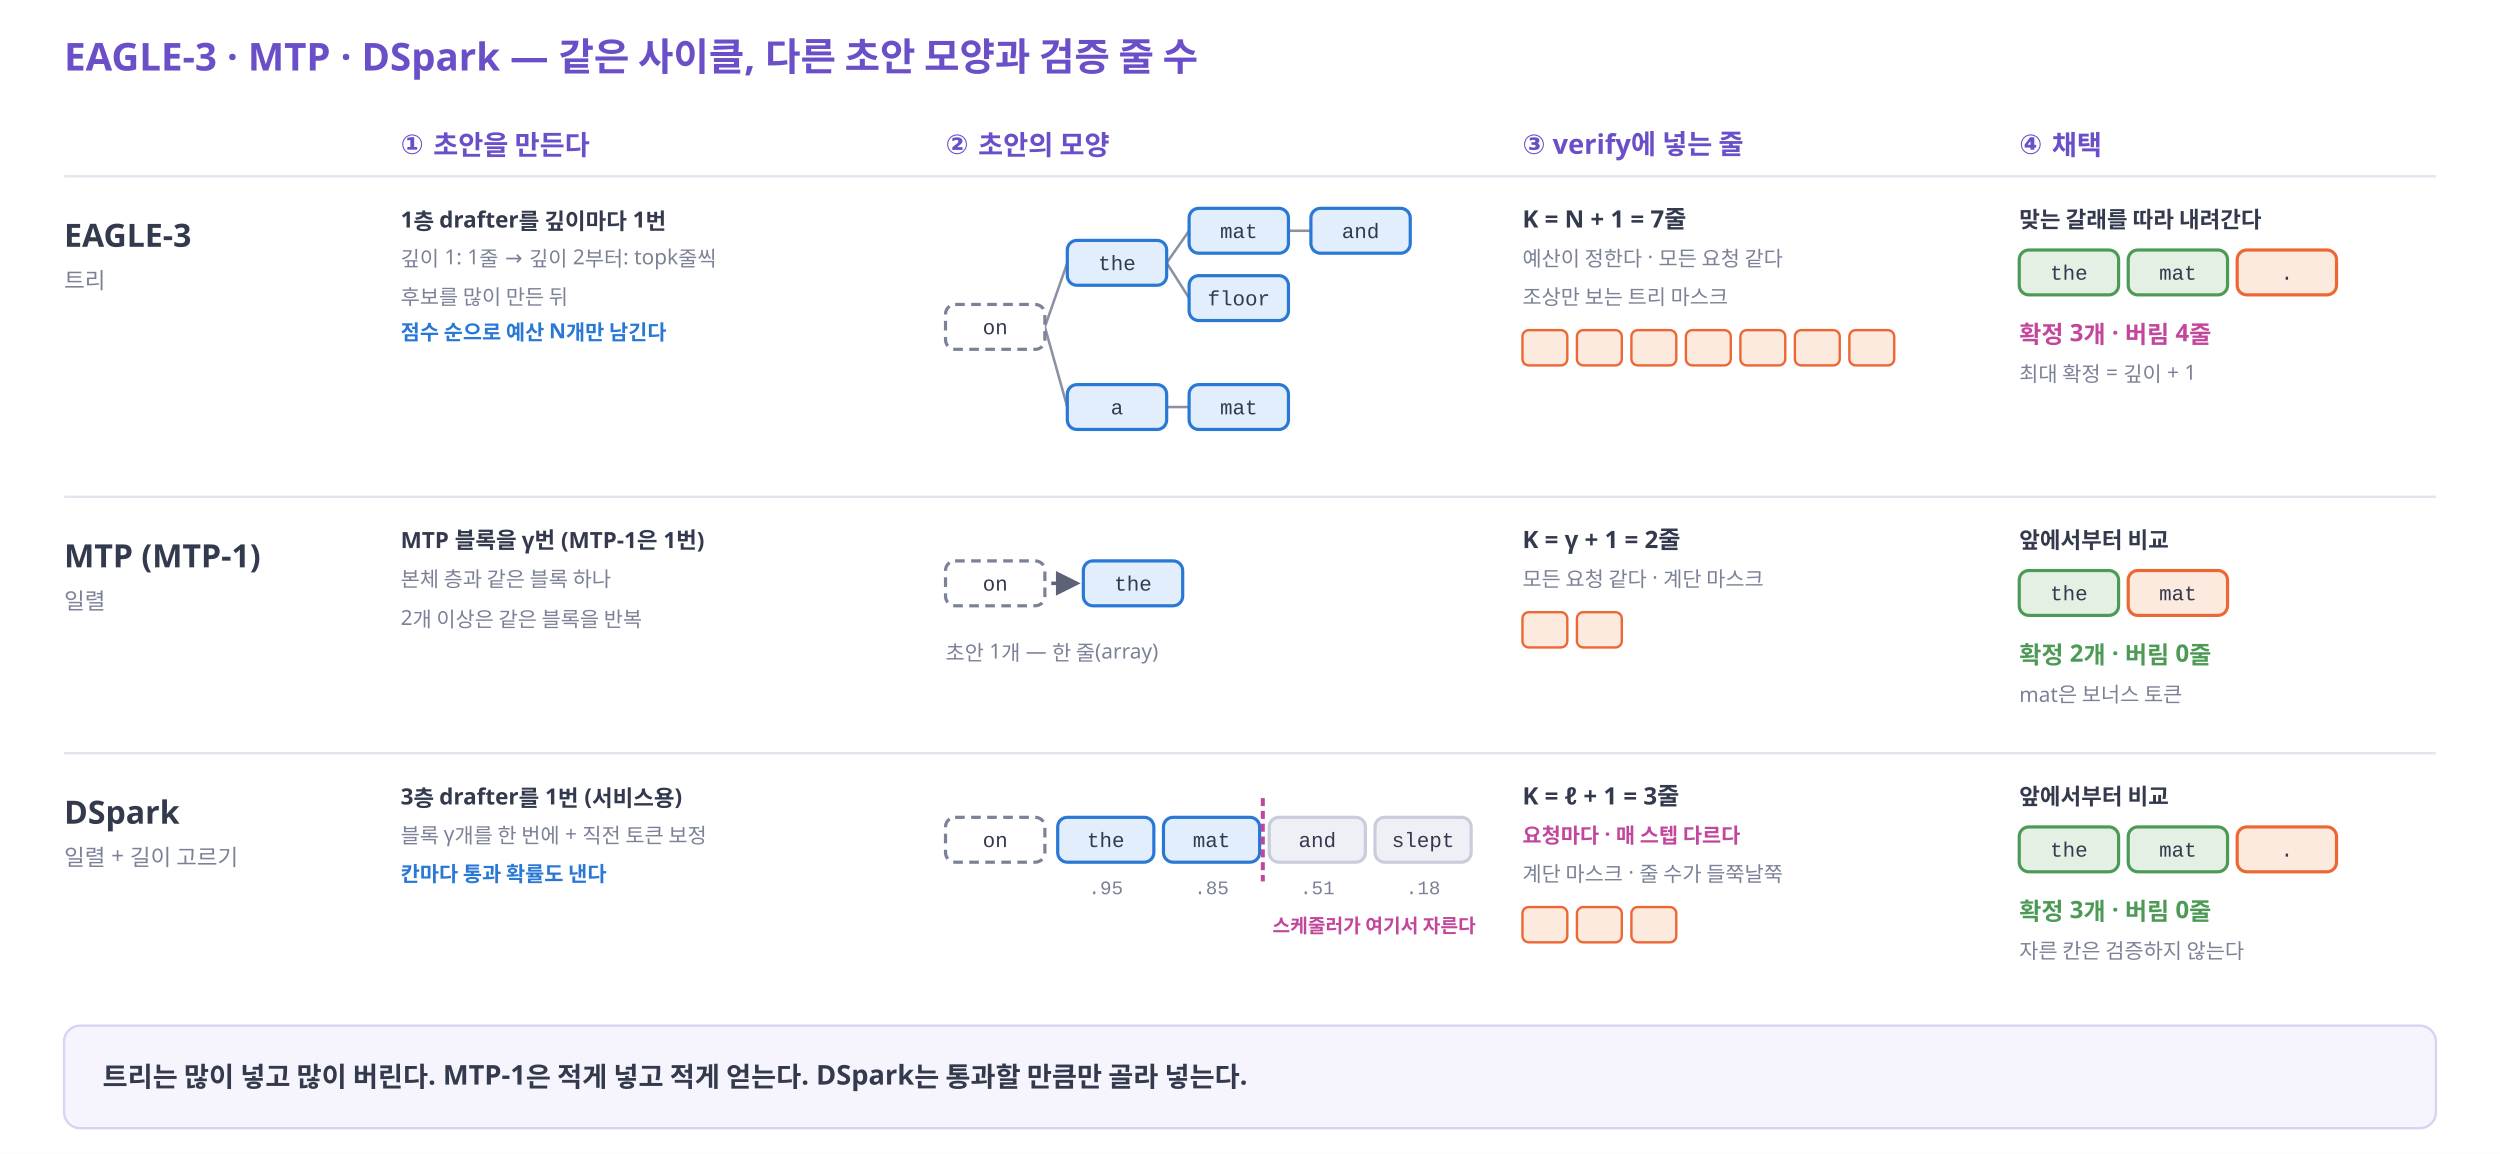
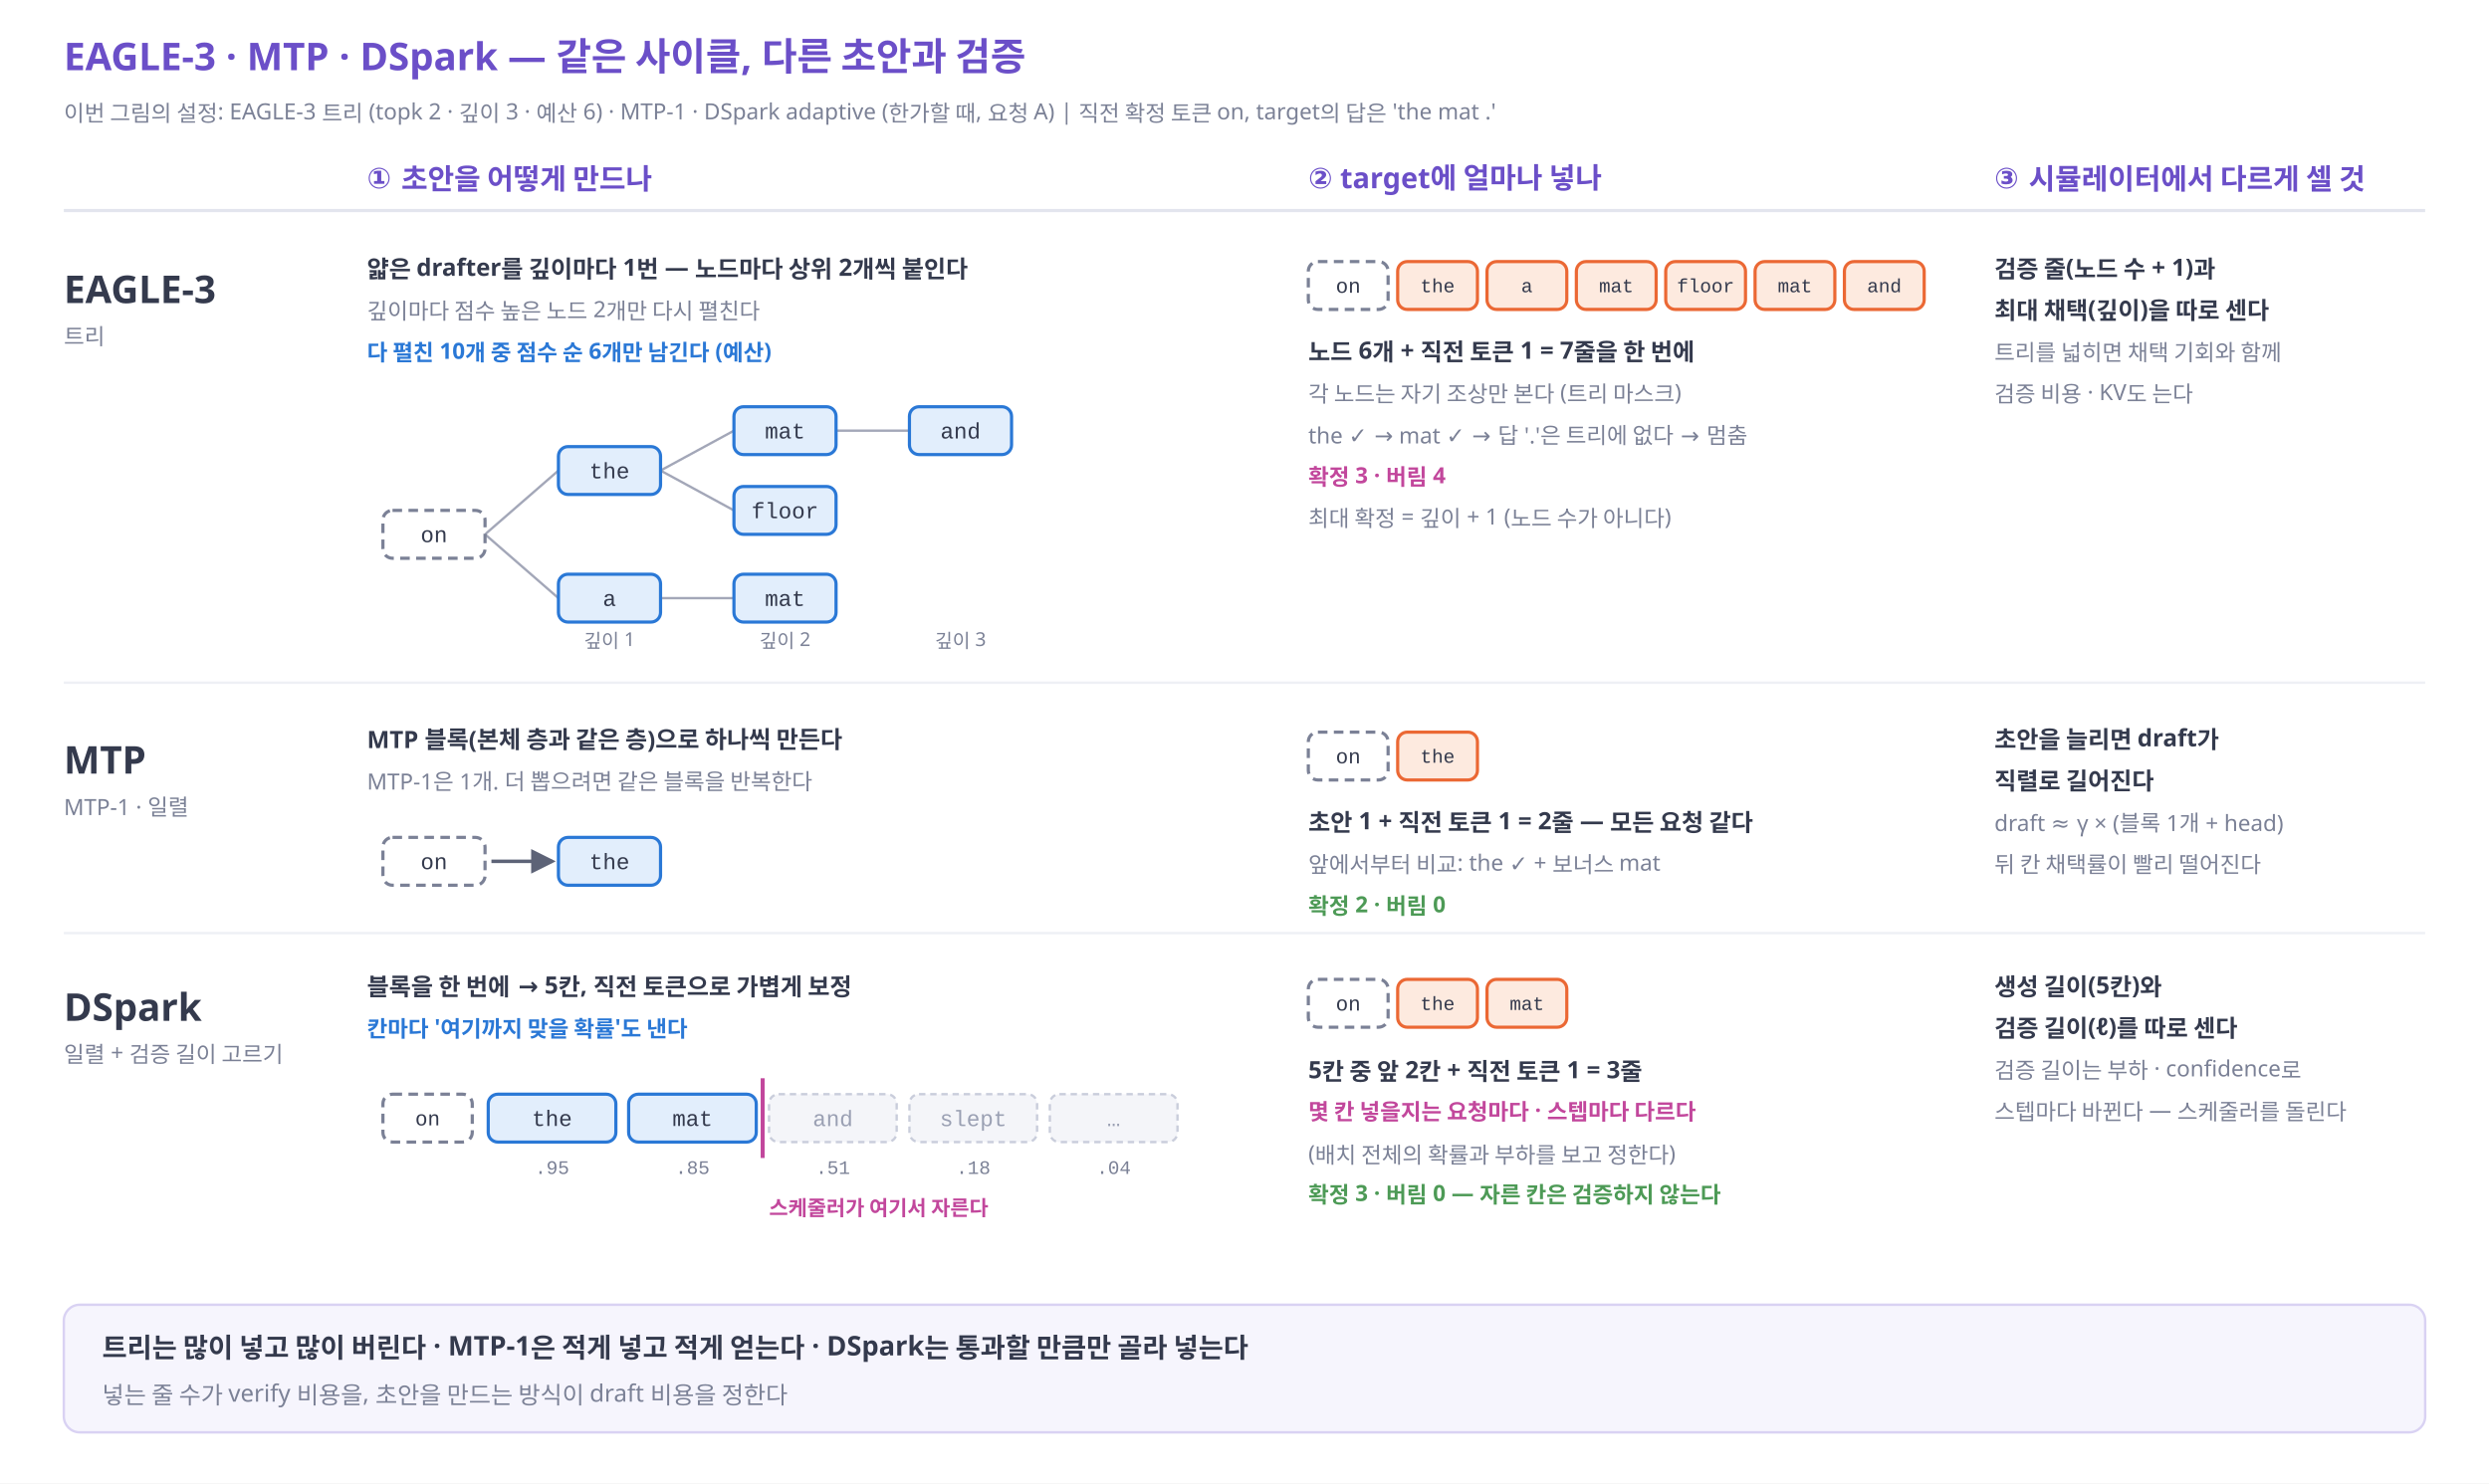
- <svg xmlns="http://www.w3.org/2000/svg" viewBox="0 0 1560 720" width="1560" height="720">
+ <svg xmlns="http://www.w3.org/2000/svg" viewBox="0 0 1560 930" width="1560" height="930">
  <defs>
    <marker id="ah" viewBox="0 0 10 10" refX="8.5" refY="5" markerWidth="7" markerHeight="7" orient="auto-start-reverse">
      <path d="M0,0 L10,5 L0,10 z" fill="#5d6377" />
    </marker>
  </defs>
  <rect width="100%" height="100%" fill="#ffffff" />
-   <text x="40" y="44" font-family="'Noto Sans KR','Malgun Gothic',sans-serif" font-size="24" text-anchor="start" font-weight="700" fill="#6b4fc8">EAGLE-3 · MTP · DSpark — 같은 사이클, 다른 초안 모양과 검증 줄 수</text>
-   <text x="250" y="96" font-family="'Noto Sans KR','Malgun Gothic',sans-serif" font-size="17" text-anchor="start" font-weight="700" fill="#6b4fc8">① 초안을 만든다</text>
-   <text x="590" y="96" font-family="'Noto Sans KR','Malgun Gothic',sans-serif" font-size="17" text-anchor="start" font-weight="700" fill="#6b4fc8">② 초안의 모양</text>
-   <text x="950" y="96" font-family="'Noto Sans KR','Malgun Gothic',sans-serif" font-size="17" text-anchor="start" font-weight="700" fill="#6b4fc8">③ verify에 넣는 줄</text>
-   <text x="1260" y="96" font-family="'Noto Sans KR','Malgun Gothic',sans-serif" font-size="17" text-anchor="start" font-weight="700" fill="#6b4fc8">④ 채택</text>
-   <line x1="40" y1="110" x2="1520" y2="110" stroke="#e3e5ee" stroke-width="1.5" />
-   <text x="40" y="154" font-family="'Noto Sans KR','Malgun Gothic',sans-serif" font-size="20" text-anchor="start" font-weight="700" fill="#343a4d">EAGLE-3</text>
-   <text x="40" y="180" font-family="'Noto Sans KR','Malgun Gothic',sans-serif" font-size="14" text-anchor="start" font-weight="400" fill="#7b8196">트리</text>
-   <line x1="40" y1="310" x2="1520" y2="310" stroke="#e3e5ee" stroke-width="1.5" />
-   <text x="40" y="354" font-family="'Noto Sans KR','Malgun Gothic',sans-serif" font-size="20" text-anchor="start" font-weight="700" fill="#343a4d">MTP (MTP-1)</text>
-   <text x="40" y="380" font-family="'Noto Sans KR','Malgun Gothic',sans-serif" font-size="14" text-anchor="start" font-weight="400" fill="#7b8196">일렬</text>
-   <line x1="40" y1="470" x2="1520" y2="470" stroke="#e3e5ee" stroke-width="1.5" />
-   <text x="40" y="514" font-family="'Noto Sans KR','Malgun Gothic',sans-serif" font-size="20" text-anchor="start" font-weight="700" fill="#343a4d">DSpark</text>
-   <text x="40" y="540" font-family="'Noto Sans KR','Malgun Gothic',sans-serif" font-size="14" text-anchor="start" font-weight="400" fill="#7b8196">일렬 + 길이 고르기</text>
-   <text x="250" y="142" font-family="'Noto Sans KR','Malgun Gothic',sans-serif" font-size="14" text-anchor="start" font-weight="700" fill="#343a4d">1층 drafter를 깊이마다 1번</text>
-   <text x="250" y="166" font-family="'Noto Sans KR','Malgun Gothic',sans-serif" font-size="13" text-anchor="start" font-weight="400" fill="#7b8196">깊이 1: 1줄 → 깊이 2부터: topk줄씩</text>
-   <text x="250" y="190" font-family="'Noto Sans KR','Malgun Gothic',sans-serif" font-size="13" text-anchor="start" font-weight="400" fill="#7b8196">후보를 많이 만든 뒤</text>
-   <text x="250" y="212" font-family="'Noto Sans KR','Malgun Gothic',sans-serif" font-size="13" text-anchor="start" font-weight="700" fill="#2a78d6">점수 순으로 예산 N개만 남긴다</text>
-   <line x1="652" y1="204" x2="666" y2="164" stroke="#8b90a3" stroke-width="1.6" />
-   <line x1="652" y1="204" x2="666" y2="254" stroke="#8b90a3" stroke-width="1.6" />
-   <line x1="728" y1="164" x2="742" y2="144" stroke="#8b90a3" stroke-width="1.6" />
-   <line x1="728" y1="164" x2="742" y2="186" stroke="#8b90a3" stroke-width="1.6" />
-   <line x1="728" y1="254" x2="742" y2="254" stroke="#8b90a3" stroke-width="1.6" />
-   <line x1="804" y1="144" x2="818" y2="144" stroke="#8b90a3" stroke-width="1.6" />
-   <rect x="590" y="190" width="62" height="28" rx="6" fill="#ffffff" stroke="#7b8196" stroke-width="2" stroke-dasharray="6 4" />
-   <text x="621.0" y="208.55" font-family="Consolas,'Courier New',monospace" font-size="13" text-anchor="middle" font-weight="400" fill="#343a4d">on</text>
-   <rect x="666" y="150" width="62" height="28" rx="6" fill="#e2eefc" stroke="#2a78d6" stroke-width="2" />
-   <text x="697.0" y="168.55" font-family="Consolas,'Courier New',monospace" font-size="13" text-anchor="middle" font-weight="400" fill="#343a4d">the</text>
-   <rect x="666" y="240" width="62" height="28" rx="6" fill="#e2eefc" stroke="#2a78d6" stroke-width="2" />
-   <text x="697.0" y="258.55" font-family="Consolas,'Courier New',monospace" font-size="13" text-anchor="middle" font-weight="400" fill="#343a4d">a</text>
-   <rect x="742" y="130" width="62" height="28" rx="6" fill="#e2eefc" stroke="#2a78d6" stroke-width="2" />
-   <text x="773.0" y="148.55" font-family="Consolas,'Courier New',monospace" font-size="13" text-anchor="middle" font-weight="400" fill="#343a4d">mat</text>
-   <rect x="742" y="172" width="62" height="28" rx="6" fill="#e2eefc" stroke="#2a78d6" stroke-width="2" />
-   <text x="773.0" y="190.55" font-family="Consolas,'Courier New',monospace" font-size="13" text-anchor="middle" font-weight="400" fill="#343a4d">floor</text>
-   <rect x="742" y="240" width="62" height="28" rx="6" fill="#e2eefc" stroke="#2a78d6" stroke-width="2" />
-   <text x="773.0" y="258.55" font-family="Consolas,'Courier New',monospace" font-size="13" text-anchor="middle" font-weight="400" fill="#343a4d">mat</text>
-   <rect x="818" y="130" width="62" height="28" rx="6" fill="#e2eefc" stroke="#2a78d6" stroke-width="2" />
-   <text x="849.0" y="148.55" font-family="Consolas,'Courier New',monospace" font-size="13" text-anchor="middle" font-weight="400" fill="#343a4d">and</text>
-   <text x="950" y="142" font-family="'Noto Sans KR','Malgun Gothic',sans-serif" font-size="15" text-anchor="start" font-weight="700" fill="#343a4d">K = N + 1 = 7줄</text>
-   <text x="950" y="166" font-family="'Noto Sans KR','Malgun Gothic',sans-serif" font-size="13" text-anchor="start" font-weight="400" fill="#7b8196">예산이 정한다 · 모든 요청 같다</text>
-   <text x="950" y="190" font-family="'Noto Sans KR','Malgun Gothic',sans-serif" font-size="13" text-anchor="start" font-weight="400" fill="#7b8196">조상만 보는 트리 마스크</text>
-   <rect x="950" y="206" width="28" height="22" rx="4" fill="#fdeadf" stroke="#eb6834" stroke-width="1.5" />
-   <rect x="984" y="206" width="28" height="22" rx="4" fill="#fdeadf" stroke="#eb6834" stroke-width="1.5" />
-   <rect x="1018" y="206" width="28" height="22" rx="4" fill="#fdeadf" stroke="#eb6834" stroke-width="1.5" />
-   <rect x="1052" y="206" width="28" height="22" rx="4" fill="#fdeadf" stroke="#eb6834" stroke-width="1.5" />
-   <rect x="1086" y="206" width="28" height="22" rx="4" fill="#fdeadf" stroke="#eb6834" stroke-width="1.5" />
-   <rect x="1120" y="206" width="28" height="22" rx="4" fill="#fdeadf" stroke="#eb6834" stroke-width="1.5" />
-   <rect x="1154" y="206" width="28" height="22" rx="4" fill="#fdeadf" stroke="#eb6834" stroke-width="1.5" />
-   <text x="1260" y="142" font-family="'Noto Sans KR','Malgun Gothic',sans-serif" font-size="14" text-anchor="start" font-weight="700" fill="#343a4d">맞는 갈래를 따라 내려간다</text>
-   <rect x="1260" y="156" width="62" height="28" rx="6" fill="#e4f0e4" stroke="#4d9a56" stroke-width="2" />
-   <text x="1291.0" y="174.55" font-family="Consolas,'Courier New',monospace" font-size="13" text-anchor="middle" font-weight="400" fill="#343a4d">the</text>
-   <rect x="1328" y="156" width="62" height="28" rx="6" fill="#e4f0e4" stroke="#4d9a56" stroke-width="2" />
-   <text x="1359.0" y="174.55" font-family="Consolas,'Courier New',monospace" font-size="13" text-anchor="middle" font-weight="400" fill="#343a4d">mat</text>
-   <rect x="1396" y="156" width="62" height="28" rx="6" fill="#fdeadf" stroke="#eb6834" stroke-width="2" />
-   <text x="1427.0" y="174.55" font-family="Consolas,'Courier New',monospace" font-size="13" text-anchor="middle" font-weight="400" fill="#343a4d">.</text>
-   <text x="1260" y="214" font-family="'Noto Sans KR','Malgun Gothic',sans-serif" font-size="15" text-anchor="start" font-weight="700" fill="#c2479c">확정 3개 · 버림 4줄</text>
-   <text x="1260" y="238" font-family="'Noto Sans KR','Malgun Gothic',sans-serif" font-size="13" text-anchor="start" font-weight="400" fill="#7b8196">최대 확정 = 깊이 + 1</text>
-   <text x="250" y="342" font-family="'Noto Sans KR','Malgun Gothic',sans-serif" font-size="14" text-anchor="start" font-weight="700" fill="#343a4d">MTP 블록을 γ번 (MTP-1은 1번)</text>
-   <text x="250" y="366" font-family="'Noto Sans KR','Malgun Gothic',sans-serif" font-size="13" text-anchor="start" font-weight="400" fill="#7b8196">본체 층과 같은 블록 하나</text>
-   <text x="250" y="390" font-family="'Noto Sans KR','Malgun Gothic',sans-serif" font-size="13" text-anchor="start" font-weight="400" fill="#7b8196">2개 이상은 같은 블록을 반복</text>
-   <rect x="590" y="350" width="62" height="28" rx="6" fill="#ffffff" stroke="#7b8196" stroke-width="2" stroke-dasharray="6 4" />
-   <text x="621.0" y="368.55" font-family="Consolas,'Courier New',monospace" font-size="13" text-anchor="middle" font-weight="400" fill="#343a4d">on</text>
-   <line x1="656" y1="364" x2="672" y2="364" stroke="#5d6377" stroke-width="2.2" marker-end="url(#ah)" />
-   <rect x="676" y="350" width="62" height="28" rx="6" fill="#e2eefc" stroke="#2a78d6" stroke-width="2" />
-   <text x="707.0" y="368.55" font-family="Consolas,'Courier New',monospace" font-size="13" text-anchor="middle" font-weight="400" fill="#343a4d">the</text>
-   <text x="590" y="412" font-family="'Noto Sans KR','Malgun Gothic',sans-serif" font-size="13" text-anchor="start" font-weight="400" fill="#7b8196">초안 1개 — 한 줄(array)</text>
-   <text x="950" y="342" font-family="'Noto Sans KR','Malgun Gothic',sans-serif" font-size="15" text-anchor="start" font-weight="700" fill="#343a4d">K = γ + 1 = 2줄</text>
-   <text x="950" y="366" font-family="'Noto Sans KR','Malgun Gothic',sans-serif" font-size="13" text-anchor="start" font-weight="400" fill="#7b8196">모든 요청 같다 · 계단 마스크</text>
-   <rect x="950" y="382" width="28" height="22" rx="4" fill="#fdeadf" stroke="#eb6834" stroke-width="1.5" />
-   <rect x="984" y="382" width="28" height="22" rx="4" fill="#fdeadf" stroke="#eb6834" stroke-width="1.5" />
-   <text x="1260" y="342" font-family="'Noto Sans KR','Malgun Gothic',sans-serif" font-size="14" text-anchor="start" font-weight="700" fill="#343a4d">앞에서부터 비교</text>
-   <rect x="1260" y="356" width="62" height="28" rx="6" fill="#e4f0e4" stroke="#4d9a56" stroke-width="2" />
-   <text x="1291.0" y="374.55" font-family="Consolas,'Courier New',monospace" font-size="13" text-anchor="middle" font-weight="400" fill="#343a4d">the</text>
-   <rect x="1328" y="356" width="62" height="28" rx="6" fill="#fdeadf" stroke="#eb6834" stroke-width="2" />
-   <text x="1359.0" y="374.55" font-family="Consolas,'Courier New',monospace" font-size="13" text-anchor="middle" font-weight="400" fill="#343a4d">mat</text>
-   <text x="1260" y="414" font-family="'Noto Sans KR','Malgun Gothic',sans-serif" font-size="15" text-anchor="start" font-weight="700" fill="#4d9a56">확정 2개 · 버림 0줄</text>
-   <text x="1260" y="438" font-family="'Noto Sans KR','Malgun Gothic',sans-serif" font-size="13" text-anchor="start" font-weight="400" fill="#7b8196">mat은 보너스 토큰</text>
-   <text x="250" y="502" font-family="'Noto Sans KR','Malgun Gothic',sans-serif" font-size="14" text-anchor="start" font-weight="700" fill="#343a4d">3층 drafter를 1번 (서비스용)</text>
-   <text x="250" y="526" font-family="'Noto Sans KR','Malgun Gothic',sans-serif" font-size="13" text-anchor="start" font-weight="400" fill="#7b8196">블록 γ개를 한 번에 + 직전 토큰 보정</text>
-   <text x="250" y="550" font-family="'Noto Sans KR','Malgun Gothic',sans-serif" font-size="13" text-anchor="start" font-weight="700" fill="#2a78d6">칸마다 통과 확률도 낸다</text>
-   <rect x="590" y="510" width="62" height="28" rx="6" fill="#ffffff" stroke="#7b8196" stroke-width="2" stroke-dasharray="6 4" />
-   <text x="621.0" y="528.55" font-family="Consolas,'Courier New',monospace" font-size="13" text-anchor="middle" font-weight="400" fill="#343a4d">on</text>
-   <rect x="660" y="510" width="60" height="28" rx="6" fill="#e2eefc" stroke="#2a78d6" stroke-width="2" />
-   <text x="690.0" y="528.55" font-family="Consolas,'Courier New',monospace" font-size="13" text-anchor="middle" font-weight="400" fill="#343a4d">the</text>
-   <text x="690" y="558" font-family="Consolas,'Courier New',monospace" font-size="12" text-anchor="middle" font-weight="400" fill="#7b8196">.95</text>
-   <rect x="726" y="510" width="60" height="28" rx="6" fill="#e2eefc" stroke="#2a78d6" stroke-width="2" />
-   <text x="756.0" y="528.55" font-family="Consolas,'Courier New',monospace" font-size="13" text-anchor="middle" font-weight="400" fill="#343a4d">mat</text>
-   <text x="756" y="558" font-family="Consolas,'Courier New',monospace" font-size="12" text-anchor="middle" font-weight="400" fill="#7b8196">.85</text>
-   <rect x="792" y="510" width="60" height="28" rx="6" fill="#eff0f6" stroke="#c9cddb" stroke-width="2" />
-   <text x="822.0" y="528.55" font-family="Consolas,'Courier New',monospace" font-size="13" text-anchor="middle" font-weight="400" fill="#343a4d">and</text>
-   <text x="822" y="558" font-family="Consolas,'Courier New',monospace" font-size="12" text-anchor="middle" font-weight="400" fill="#7b8196">.51</text>
-   <rect x="858" y="510" width="60" height="28" rx="6" fill="#eff0f6" stroke="#c9cddb" stroke-width="2" />
-   <text x="888.0" y="528.55" font-family="Consolas,'Courier New',monospace" font-size="13" text-anchor="middle" font-weight="400" fill="#343a4d">slept</text>
-   <text x="888" y="558" font-family="Consolas,'Courier New',monospace" font-size="12" text-anchor="middle" font-weight="400" fill="#7b8196">.18</text>
-   <line x1="788" y1="498" x2="788" y2="550" stroke="#c2479c" stroke-width="2.5" stroke-dasharray="5 3" />
-   <text x="794" y="582" font-family="'Noto Sans KR','Malgun Gothic',sans-serif" font-size="12" text-anchor="start" font-weight="700" fill="#c2479c">스케줄러가 여기서 자른다</text>
-   <text x="950" y="502" font-family="'Noto Sans KR','Malgun Gothic',sans-serif" font-size="15" text-anchor="start" font-weight="700" fill="#343a4d">K = ℓ + 1 = 3줄</text>
-   <text x="950" y="526" font-family="'Noto Sans KR','Malgun Gothic',sans-serif" font-size="13" text-anchor="start" font-weight="700" fill="#c2479c">요청마다 · 매 스텝 다르다</text>
-   <text x="950" y="550" font-family="'Noto Sans KR','Malgun Gothic',sans-serif" font-size="13" text-anchor="start" font-weight="400" fill="#7b8196">계단 마스크 · 줄 수가 들쭉날쭉</text>
-   <rect x="950" y="566" width="28" height="22" rx="4" fill="#fdeadf" stroke="#eb6834" stroke-width="1.5" />
-   <rect x="984" y="566" width="28" height="22" rx="4" fill="#fdeadf" stroke="#eb6834" stroke-width="1.5" />
-   <rect x="1018" y="566" width="28" height="22" rx="4" fill="#fdeadf" stroke="#eb6834" stroke-width="1.5" />
-   <text x="1260" y="502" font-family="'Noto Sans KR','Malgun Gothic',sans-serif" font-size="14" text-anchor="start" font-weight="700" fill="#343a4d">앞에서부터 비교</text>
-   <rect x="1260" y="516" width="62" height="28" rx="6" fill="#e4f0e4" stroke="#4d9a56" stroke-width="2" />
-   <text x="1291.0" y="534.55" font-family="Consolas,'Courier New',monospace" font-size="13" text-anchor="middle" font-weight="400" fill="#343a4d">the</text>
-   <rect x="1328" y="516" width="62" height="28" rx="6" fill="#e4f0e4" stroke="#4d9a56" stroke-width="2" />
-   <text x="1359.0" y="534.55" font-family="Consolas,'Courier New',monospace" font-size="13" text-anchor="middle" font-weight="400" fill="#343a4d">mat</text>
-   <rect x="1396" y="516" width="62" height="28" rx="6" fill="#fdeadf" stroke="#eb6834" stroke-width="2" />
-   <text x="1427.0" y="534.55" font-family="Consolas,'Courier New',monospace" font-size="13" text-anchor="middle" font-weight="400" fill="#343a4d">.</text>
-   <text x="1260" y="574" font-family="'Noto Sans KR','Malgun Gothic',sans-serif" font-size="15" text-anchor="start" font-weight="700" fill="#4d9a56">확정 3개 · 버림 0줄</text>
-   <text x="1260" y="598" font-family="'Noto Sans KR','Malgun Gothic',sans-serif" font-size="13" text-anchor="start" font-weight="400" fill="#7b8196">자른 칸은 검증하지 않는다</text>
-   <rect x="40" y="640" width="1480" height="64" rx="10" fill="#f6f5fd" stroke="#d9d2f3" stroke-width="1.5" />
-   <text x="64" y="678" font-family="'Noto Sans KR','Malgun Gothic',sans-serif" font-size="17" text-anchor="start" font-weight="700" fill="#343a4d">트리는 많이 넣고 많이 버린다. MTP-1은 적게 넣고 적게 얻는다. DSpark는 통과할 만큼만 골라 넣는다.</text>
+   <text x="40" y="44" font-family="'Noto Sans KR','Malgun Gothic',sans-serif" font-size="24" text-anchor="start" font-weight="700" fill="#6b4fc8">EAGLE-3 · MTP · DSpark — 같은 사이클, 다른 초안과 검증</text>
+   <text x="40" y="76" font-family="'Noto Sans KR','Malgun Gothic',sans-serif" font-size="14" text-anchor="start" font-weight="400" fill="#7b8196">이번 그림의 설정: EAGLE-3 트리 (topk 2 · 깊이 3 · 예산 6) · MTP-1 · DSpark adaptive (한가할 때, 요청 A)   |   직전 확정 토큰 on, target의 답은 'the mat .'</text>
+   <text x="230" y="118" font-family="'Noto Sans KR','Malgun Gothic',sans-serif" font-size="18" text-anchor="start" font-weight="700" fill="#6b4fc8">① 초안을 어떻게 만드나</text>
+   <text x="820" y="118" font-family="'Noto Sans KR','Malgun Gothic',sans-serif" font-size="18" text-anchor="start" font-weight="700" fill="#6b4fc8">② target에 얼마나 넣나</text>
+   <text x="1250" y="118" font-family="'Noto Sans KR','Malgun Gothic',sans-serif" font-size="18" text-anchor="start" font-weight="700" fill="#6b4fc8">③ 시뮬레이터에서 다르게 셀 것</text>
+   <line x1="40" y1="132" x2="1520" y2="132" stroke="#e3e5ee" stroke-width="2" />
+   <text x="40" y="190" font-family="'Noto Sans KR','Malgun Gothic',sans-serif" font-size="24" text-anchor="start" font-weight="700" fill="#343a4d">EAGLE-3</text>
+   <text x="40" y="216" font-family="'Noto Sans KR','Malgun Gothic',sans-serif" font-size="14" text-anchor="start" font-weight="400" fill="#7b8196">트리</text>
+   <text x="230" y="174" font-family="'Noto Sans KR','Malgun Gothic',sans-serif" font-size="15" text-anchor="start" font-weight="700" fill="#343a4d">얇은 drafter를 깊이마다 1번 — 노드마다 상위 2개씩 붙인다</text>
+   <text x="230" y="200" font-family="'Noto Sans KR','Malgun Gothic',sans-serif" font-size="14" text-anchor="start" font-weight="400" fill="#7b8196">깊이마다 점수 높은 노드 2개만 다시 펼친다</text>
+   <text x="230" y="226" font-family="'Noto Sans KR','Malgun Gothic',sans-serif" font-size="14" text-anchor="start" font-weight="700" fill="#2a78d6">다 펼친 10개 중 점수 순 6개만 남긴다 (예산)</text>
+   <line x1="304" y1="335" x2="350" y2="295" stroke="#a3a7b8" stroke-width="1.5" />
+   <line x1="304" y1="335" x2="350" y2="375" stroke="#a3a7b8" stroke-width="1.5" />
+   <line x1="414" y1="295" x2="460" y2="270" stroke="#a3a7b8" stroke-width="1.5" />
+   <line x1="414" y1="295" x2="460" y2="320" stroke="#a3a7b8" stroke-width="1.5" />
+   <line x1="414" y1="375" x2="460" y2="375" stroke="#a3a7b8" stroke-width="1.5" />
+   <line x1="524" y1="270" x2="570" y2="270" stroke="#a3a7b8" stroke-width="1.5" />
+   <rect x="240" y="320" width="64" height="30" rx="6" fill="#ffffff" stroke="#7b8196" stroke-width="2" stroke-dasharray="6 4" />
+   <text x="272.0" y="339.9" font-family="Consolas,'Courier New',monospace" font-size="14" text-anchor="middle" font-weight="400" fill="#343a4d">on</text>
+   <rect x="350" y="280" width="64" height="30" rx="6" fill="#e2eefc" stroke="#2a78d6" stroke-width="2" />
+   <text x="382.0" y="299.9" font-family="Consolas,'Courier New',monospace" font-size="14" text-anchor="middle" font-weight="400" fill="#343a4d">the</text>
+   <rect x="350" y="360" width="64" height="30" rx="6" fill="#e2eefc" stroke="#2a78d6" stroke-width="2" />
+   <text x="382.0" y="379.9" font-family="Consolas,'Courier New',monospace" font-size="14" text-anchor="middle" font-weight="400" fill="#343a4d">a</text>
+   <rect x="460" y="255" width="64" height="30" rx="6" fill="#e2eefc" stroke="#2a78d6" stroke-width="2" />
+   <text x="492.0" y="274.9" font-family="Consolas,'Courier New',monospace" font-size="14" text-anchor="middle" font-weight="400" fill="#343a4d">mat</text>
+   <rect x="460" y="305" width="64" height="30" rx="6" fill="#e2eefc" stroke="#2a78d6" stroke-width="2" />
+   <text x="492.0" y="324.9" font-family="Consolas,'Courier New',monospace" font-size="14" text-anchor="middle" font-weight="400" fill="#343a4d">floor</text>
+   <rect x="460" y="360" width="64" height="30" rx="6" fill="#e2eefc" stroke="#2a78d6" stroke-width="2" />
+   <text x="492.0" y="379.9" font-family="Consolas,'Courier New',monospace" font-size="14" text-anchor="middle" font-weight="400" fill="#343a4d">mat</text>
+   <rect x="570" y="255" width="64" height="30" rx="6" fill="#e2eefc" stroke="#2a78d6" stroke-width="2" />
+   <text x="602.0" y="274.9" font-family="Consolas,'Courier New',monospace" font-size="14" text-anchor="middle" font-weight="400" fill="#343a4d">and</text>
+   <text x="382" y="406" font-family="'Noto Sans KR','Malgun Gothic',sans-serif" font-size="12" text-anchor="middle" font-weight="400" fill="#7b8196">깊이 1</text>
+   <text x="492" y="406" font-family="'Noto Sans KR','Malgun Gothic',sans-serif" font-size="12" text-anchor="middle" font-weight="400" fill="#7b8196">깊이 2</text>
+   <text x="602" y="406" font-family="'Noto Sans KR','Malgun Gothic',sans-serif" font-size="12" text-anchor="middle" font-weight="400" fill="#7b8196">깊이 3</text>
+   <rect x="820" y="164" width="50" height="30" rx="6" fill="#ffffff" stroke="#7b8196" stroke-width="2" stroke-dasharray="6 4" />
+   <text x="845.0" y="183.55" font-family="Consolas,'Courier New',monospace" font-size="13" text-anchor="middle" font-weight="400" fill="#343a4d">on</text>
+   <rect x="876" y="164" width="50" height="30" rx="6" fill="#fdeadf" stroke="#eb6834" stroke-width="2" />
+   <text x="901.0" y="183.2" font-family="Consolas,'Courier New',monospace" font-size="12" text-anchor="middle" font-weight="400" fill="#343a4d">the</text>
+   <rect x="932" y="164" width="50" height="30" rx="6" fill="#fdeadf" stroke="#eb6834" stroke-width="2" />
+   <text x="957.0" y="183.2" font-family="Consolas,'Courier New',monospace" font-size="12" text-anchor="middle" font-weight="400" fill="#343a4d">a</text>
+   <rect x="988" y="164" width="50" height="30" rx="6" fill="#fdeadf" stroke="#eb6834" stroke-width="2" />
+   <text x="1013.0" y="183.2" font-family="Consolas,'Courier New',monospace" font-size="12" text-anchor="middle" font-weight="400" fill="#343a4d">mat</text>
+   <rect x="1044" y="164" width="50" height="30" rx="6" fill="#fdeadf" stroke="#eb6834" stroke-width="2" />
+   <text x="1069.0" y="183.2" font-family="Consolas,'Courier New',monospace" font-size="12" text-anchor="middle" font-weight="400" fill="#343a4d">floor</text>
+   <rect x="1100" y="164" width="50" height="30" rx="6" fill="#fdeadf" stroke="#eb6834" stroke-width="2" />
+   <text x="1125.0" y="183.2" font-family="Consolas,'Courier New',monospace" font-size="12" text-anchor="middle" font-weight="400" fill="#343a4d">mat</text>
+   <rect x="1156" y="164" width="50" height="30" rx="6" fill="#fdeadf" stroke="#eb6834" stroke-width="2" />
+   <text x="1181.0" y="183.2" font-family="Consolas,'Courier New',monospace" font-size="12" text-anchor="middle" font-weight="400" fill="#343a4d">and</text>
+   <text x="820" y="226" font-family="'Noto Sans KR','Malgun Gothic',sans-serif" font-size="15" text-anchor="start" font-weight="700" fill="#343a4d">노드 6개 + 직전 토큰 1 = 7줄을 한 번에</text>
+   <text x="820" y="252" font-family="'Noto Sans KR','Malgun Gothic',sans-serif" font-size="14" text-anchor="start" font-weight="400" fill="#7b8196">각 노드는 자기 조상만 본다 (트리 마스크)</text>
+   <text x="820" y="278" font-family="'Noto Sans KR','Malgun Gothic',sans-serif" font-size="14" text-anchor="start" font-weight="400" fill="#7b8196">the ✓ → mat ✓ → 답 '.'은 트리에 없다 → 멈춤</text>
+   <text x="820" y="304" font-family="'Noto Sans KR','Malgun Gothic',sans-serif" font-size="14" text-anchor="start" font-weight="700" fill="#c2479c">확정 3 · 버림 4</text>
+   <text x="820" y="330" font-family="'Noto Sans KR','Malgun Gothic',sans-serif" font-size="14" text-anchor="start" font-weight="400" fill="#7b8196">최대 확정 = 깊이 + 1 (노드 수가 아니다)</text>
+   <text x="1250" y="174" font-family="'Noto Sans KR','Malgun Gothic',sans-serif" font-size="15" text-anchor="start" font-weight="700" fill="#343a4d">검증 줄(노드 수 + 1)과</text>
+   <text x="1250" y="200" font-family="'Noto Sans KR','Malgun Gothic',sans-serif" font-size="15" text-anchor="start" font-weight="700" fill="#343a4d">최대 채택(깊이)을 따로 센다</text>
+   <text x="1250" y="226" font-family="'Noto Sans KR','Malgun Gothic',sans-serif" font-size="14" text-anchor="start" font-weight="400" fill="#7b8196">트리를 넓히면 채택 기회와 함께</text>
+   <text x="1250" y="252" font-family="'Noto Sans KR','Malgun Gothic',sans-serif" font-size="14" text-anchor="start" font-weight="400" fill="#7b8196">검증 비용 · KV도 는다</text>
+   <line x1="40" y1="428" x2="1520" y2="428" stroke="#eef0f5" stroke-width="1.5" />
+   <text x="40" y="485" font-family="'Noto Sans KR','Malgun Gothic',sans-serif" font-size="24" text-anchor="start" font-weight="700" fill="#343a4d">MTP</text>
+   <text x="40" y="511" font-family="'Noto Sans KR','Malgun Gothic',sans-serif" font-size="14" text-anchor="start" font-weight="400" fill="#7b8196">MTP-1 · 일렬</text>
+   <text x="230" y="469" font-family="'Noto Sans KR','Malgun Gothic',sans-serif" font-size="15" text-anchor="start" font-weight="700" fill="#343a4d">MTP 블록(본체 층과 같은 층)으로 하나씩 만든다</text>
+   <text x="230" y="495" font-family="'Noto Sans KR','Malgun Gothic',sans-serif" font-size="14" text-anchor="start" font-weight="400" fill="#7b8196">MTP-1은 1개. 더 뽑으려면 같은 블록을 반복한다</text>
+   <rect x="240" y="525" width="64" height="30" rx="6" fill="#ffffff" stroke="#7b8196" stroke-width="2" stroke-dasharray="6 4" />
+   <text x="272.0" y="544.9" font-family="Consolas,'Courier New',monospace" font-size="14" text-anchor="middle" font-weight="400" fill="#343a4d">on</text>
+   <line x1="308" y1="540" x2="346" y2="540" stroke="#5d6377" stroke-width="2.2" marker-end="url(#ah)" />
+   <rect x="350" y="525" width="64" height="30" rx="6" fill="#e2eefc" stroke="#2a78d6" stroke-width="2" />
+   <text x="382.0" y="544.9" font-family="Consolas,'Courier New',monospace" font-size="14" text-anchor="middle" font-weight="400" fill="#343a4d">the</text>
+   <rect x="820" y="459" width="50" height="30" rx="6" fill="#ffffff" stroke="#7b8196" stroke-width="2" stroke-dasharray="6 4" />
+   <text x="845.0" y="478.55" font-family="Consolas,'Courier New',monospace" font-size="13" text-anchor="middle" font-weight="400" fill="#343a4d">on</text>
+   <rect x="876" y="459" width="50" height="30" rx="6" fill="#fdeadf" stroke="#eb6834" stroke-width="2" />
+   <text x="901.0" y="478.2" font-family="Consolas,'Courier New',monospace" font-size="12" text-anchor="middle" font-weight="400" fill="#343a4d">the</text>
+   <text x="820" y="521" font-family="'Noto Sans KR','Malgun Gothic',sans-serif" font-size="15" text-anchor="start" font-weight="700" fill="#343a4d">초안 1 + 직전 토큰 1 = 2줄 — 모든 요청 같다</text>
+   <text x="820" y="547" font-family="'Noto Sans KR','Malgun Gothic',sans-serif" font-size="14" text-anchor="start" font-weight="400" fill="#7b8196">앞에서부터 비교: the ✓ + 보너스 mat</text>
+   <text x="820" y="573" font-family="'Noto Sans KR','Malgun Gothic',sans-serif" font-size="14" text-anchor="start" font-weight="700" fill="#4d9a56">확정 2 · 버림 0</text>
+   <text x="1250" y="469" font-family="'Noto Sans KR','Malgun Gothic',sans-serif" font-size="15" text-anchor="start" font-weight="700" fill="#343a4d">초안을 늘리면 draft가</text>
+   <text x="1250" y="495" font-family="'Noto Sans KR','Malgun Gothic',sans-serif" font-size="15" text-anchor="start" font-weight="700" fill="#343a4d">직렬로 길어진다</text>
+   <text x="1250" y="521" font-family="'Noto Sans KR','Malgun Gothic',sans-serif" font-size="14" text-anchor="start" font-weight="400" fill="#7b8196">draft ≈ γ × (블록 1개 + head)</text>
+   <text x="1250" y="547" font-family="'Noto Sans KR','Malgun Gothic',sans-serif" font-size="14" text-anchor="start" font-weight="400" fill="#7b8196">뒤 칸 채택률이 빨리 떨어진다</text>
+   <line x1="40" y1="585" x2="1520" y2="585" stroke="#eef0f5" stroke-width="1.5" />
+   <text x="40" y="640" font-family="'Noto Sans KR','Malgun Gothic',sans-serif" font-size="24" text-anchor="start" font-weight="700" fill="#343a4d">DSpark</text>
+   <text x="40" y="666" font-family="'Noto Sans KR','Malgun Gothic',sans-serif" font-size="14" text-anchor="start" font-weight="400" fill="#7b8196">일렬 + 검증 길이 고르기</text>
+   <text x="230" y="624" font-family="'Noto Sans KR','Malgun Gothic',sans-serif" font-size="15" text-anchor="start" font-weight="700" fill="#343a4d">블록을 한 번에 → 5칸, 직전 토큰으로 가볍게 보정</text>
+   <text x="230" y="650" font-family="'Noto Sans KR','Malgun Gothic',sans-serif" font-size="14" text-anchor="start" font-weight="700" fill="#2a78d6">칸마다 '여기까지 맞을 확률'도 낸다</text>
+   <rect x="240" y="686" width="56" height="30" rx="6" fill="#ffffff" stroke="#7b8196" stroke-width="2" stroke-dasharray="6 4" />
+   <text x="268.0" y="705.55" font-family="Consolas,'Courier New',monospace" font-size="13" text-anchor="middle" font-weight="400" fill="#343a4d">on</text>
+   <rect x="306" y="686" width="80" height="30" rx="6" fill="#e2eefc" stroke="#2a78d6" stroke-width="2" />
+   <text x="346.0" y="705.9" font-family="Consolas,'Courier New',monospace" font-size="14" text-anchor="middle" font-weight="400" fill="#343a4d">the</text>
+   <text x="346" y="736" font-family="Consolas,'Courier New',monospace" font-size="12" text-anchor="middle" font-weight="400" fill="#7b8196">.95</text>
+   <rect x="394" y="686" width="80" height="30" rx="6" fill="#e2eefc" stroke="#2a78d6" stroke-width="2" />
+   <text x="434.0" y="705.9" font-family="Consolas,'Courier New',monospace" font-size="14" text-anchor="middle" font-weight="400" fill="#343a4d">mat</text>
+   <text x="434" y="736" font-family="Consolas,'Courier New',monospace" font-size="12" text-anchor="middle" font-weight="400" fill="#7b8196">.85</text>
+   <rect x="482" y="686" width="80" height="30" rx="6" fill="#f4f5f9" stroke="#c9cddb" stroke-width="1.5" stroke-dasharray="4 3" />
+   <text x="522" y="706" font-family="Consolas,'Courier New',monospace" font-size="14" text-anchor="middle" font-weight="400" fill="#9aa0b3">and</text>
+   <text x="522" y="736" font-family="Consolas,'Courier New',monospace" font-size="12" text-anchor="middle" font-weight="400" fill="#7b8196">.51</text>
+   <rect x="570" y="686" width="80" height="30" rx="6" fill="#f4f5f9" stroke="#c9cddb" stroke-width="1.5" stroke-dasharray="4 3" />
+   <text x="610" y="706" font-family="Consolas,'Courier New',monospace" font-size="14" text-anchor="middle" font-weight="400" fill="#9aa0b3">slept</text>
+   <text x="610" y="736" font-family="Consolas,'Courier New',monospace" font-size="12" text-anchor="middle" font-weight="400" fill="#7b8196">.18</text>
+   <rect x="658" y="686" width="80" height="30" rx="6" fill="#f4f5f9" stroke="#c9cddb" stroke-width="1.5" stroke-dasharray="4 3" />
+   <text x="698" y="706" font-family="Consolas,'Courier New',monospace" font-size="14" text-anchor="middle" font-weight="400" fill="#9aa0b3">…</text>
+   <text x="698" y="736" font-family="Consolas,'Courier New',monospace" font-size="12" text-anchor="middle" font-weight="400" fill="#7b8196">.04</text>
+   <line x1="478" y1="676" x2="478" y2="726" stroke="#c2479c" stroke-width="2.5" />
+   <text x="482" y="762" font-family="'Noto Sans KR','Malgun Gothic',sans-serif" font-size="13" text-anchor="start" font-weight="700" fill="#c2479c">스케줄러가 여기서 자른다</text>
+   <rect x="820" y="614" width="50" height="30" rx="6" fill="#ffffff" stroke="#7b8196" stroke-width="2" stroke-dasharray="6 4" />
+   <text x="845.0" y="633.55" font-family="Consolas,'Courier New',monospace" font-size="13" text-anchor="middle" font-weight="400" fill="#343a4d">on</text>
+   <rect x="876" y="614" width="50" height="30" rx="6" fill="#fdeadf" stroke="#eb6834" stroke-width="2" />
+   <text x="901.0" y="633.2" font-family="Consolas,'Courier New',monospace" font-size="12" text-anchor="middle" font-weight="400" fill="#343a4d">the</text>
+   <rect x="932" y="614" width="50" height="30" rx="6" fill="#fdeadf" stroke="#eb6834" stroke-width="2" />
+   <text x="957.0" y="633.2" font-family="Consolas,'Courier New',monospace" font-size="12" text-anchor="middle" font-weight="400" fill="#343a4d">mat</text>
+   <text x="820" y="676" font-family="'Noto Sans KR','Malgun Gothic',sans-serif" font-size="15" text-anchor="start" font-weight="700" fill="#343a4d">5칸 중 앞 2칸 + 직전 토큰 1 = 3줄</text>
+   <text x="820" y="702" font-family="'Noto Sans KR','Malgun Gothic',sans-serif" font-size="14" text-anchor="start" font-weight="700" fill="#c2479c">몇 칸 넣을지는 요청마다 · 스텝마다 다르다</text>
+   <text x="820" y="728" font-family="'Noto Sans KR','Malgun Gothic',sans-serif" font-size="14" text-anchor="start" font-weight="400" fill="#7b8196">(배치 전체의 확률과 부하를 보고 정한다)</text>
+   <text x="820" y="754" font-family="'Noto Sans KR','Malgun Gothic',sans-serif" font-size="14" text-anchor="start" font-weight="700" fill="#4d9a56">확정 3 · 버림 0 — 자른 칸은 검증하지 않는다</text>
+   <text x="1250" y="624" font-family="'Noto Sans KR','Malgun Gothic',sans-serif" font-size="15" text-anchor="start" font-weight="700" fill="#343a4d">생성 길이(5칸)와</text>
+   <text x="1250" y="650" font-family="'Noto Sans KR','Malgun Gothic',sans-serif" font-size="15" text-anchor="start" font-weight="700" fill="#343a4d">검증 길이(ℓ)를 따로 센다</text>
+   <text x="1250" y="676" font-family="'Noto Sans KR','Malgun Gothic',sans-serif" font-size="14" text-anchor="start" font-weight="400" fill="#7b8196">검증 길이는 부하 · confidence로</text>
+   <text x="1250" y="702" font-family="'Noto Sans KR','Malgun Gothic',sans-serif" font-size="14" text-anchor="start" font-weight="400" fill="#7b8196">스텝마다 바뀐다 — 스케줄러를 돌린다</text>
+   <rect x="40" y="818" width="1480" height="80" rx="10" fill="#f6f5fd" stroke="#d9d2f3" stroke-width="1.5" />
+   <text x="64" y="851" font-family="'Noto Sans KR','Malgun Gothic',sans-serif" font-size="17" text-anchor="start" font-weight="700" fill="#343a4d">트리는 많이 넣고 많이 버린다 · MTP-1은 적게 넣고 적게 얻는다 · DSpark는 통과할 만큼만 골라 넣는다</text>
+   <text x="64" y="880" font-family="'Noto Sans KR','Malgun Gothic',sans-serif" font-size="15" text-anchor="start" font-weight="400" fill="#7b8196">넣는 줄 수가 verify 비용을, 초안을 만드는 방식이 draft 비용을 정한다</text>
</svg>
